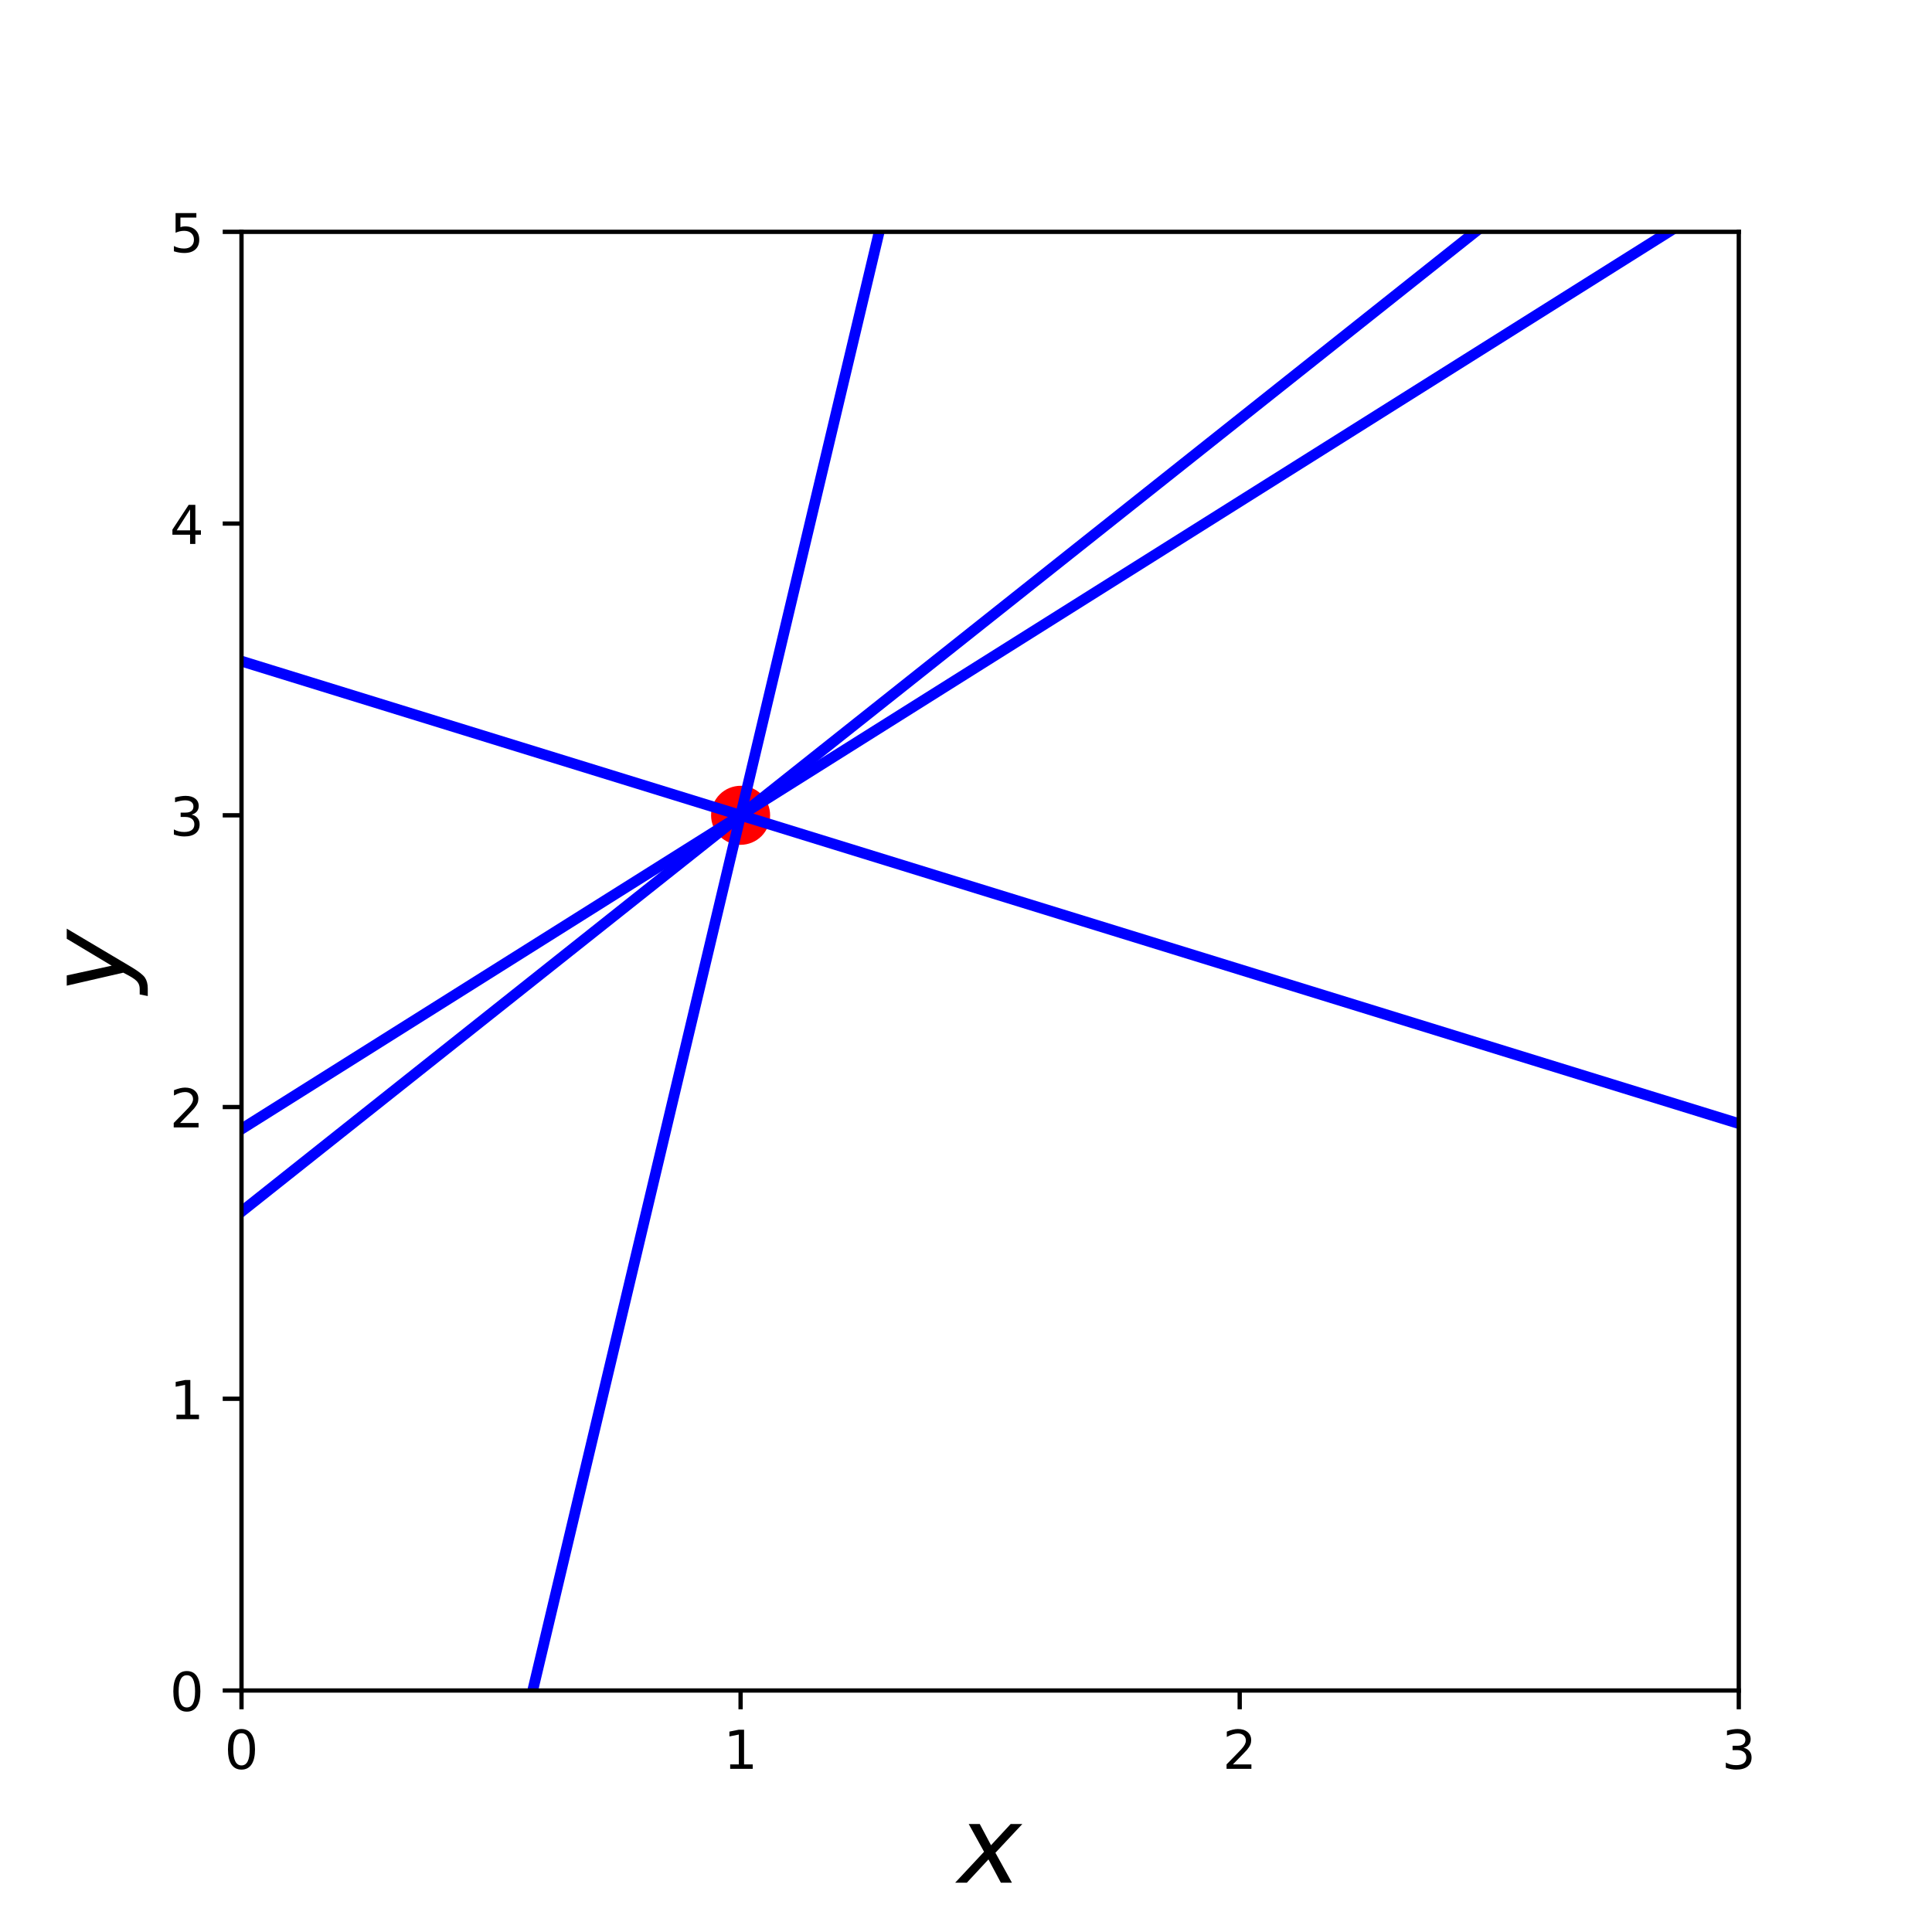
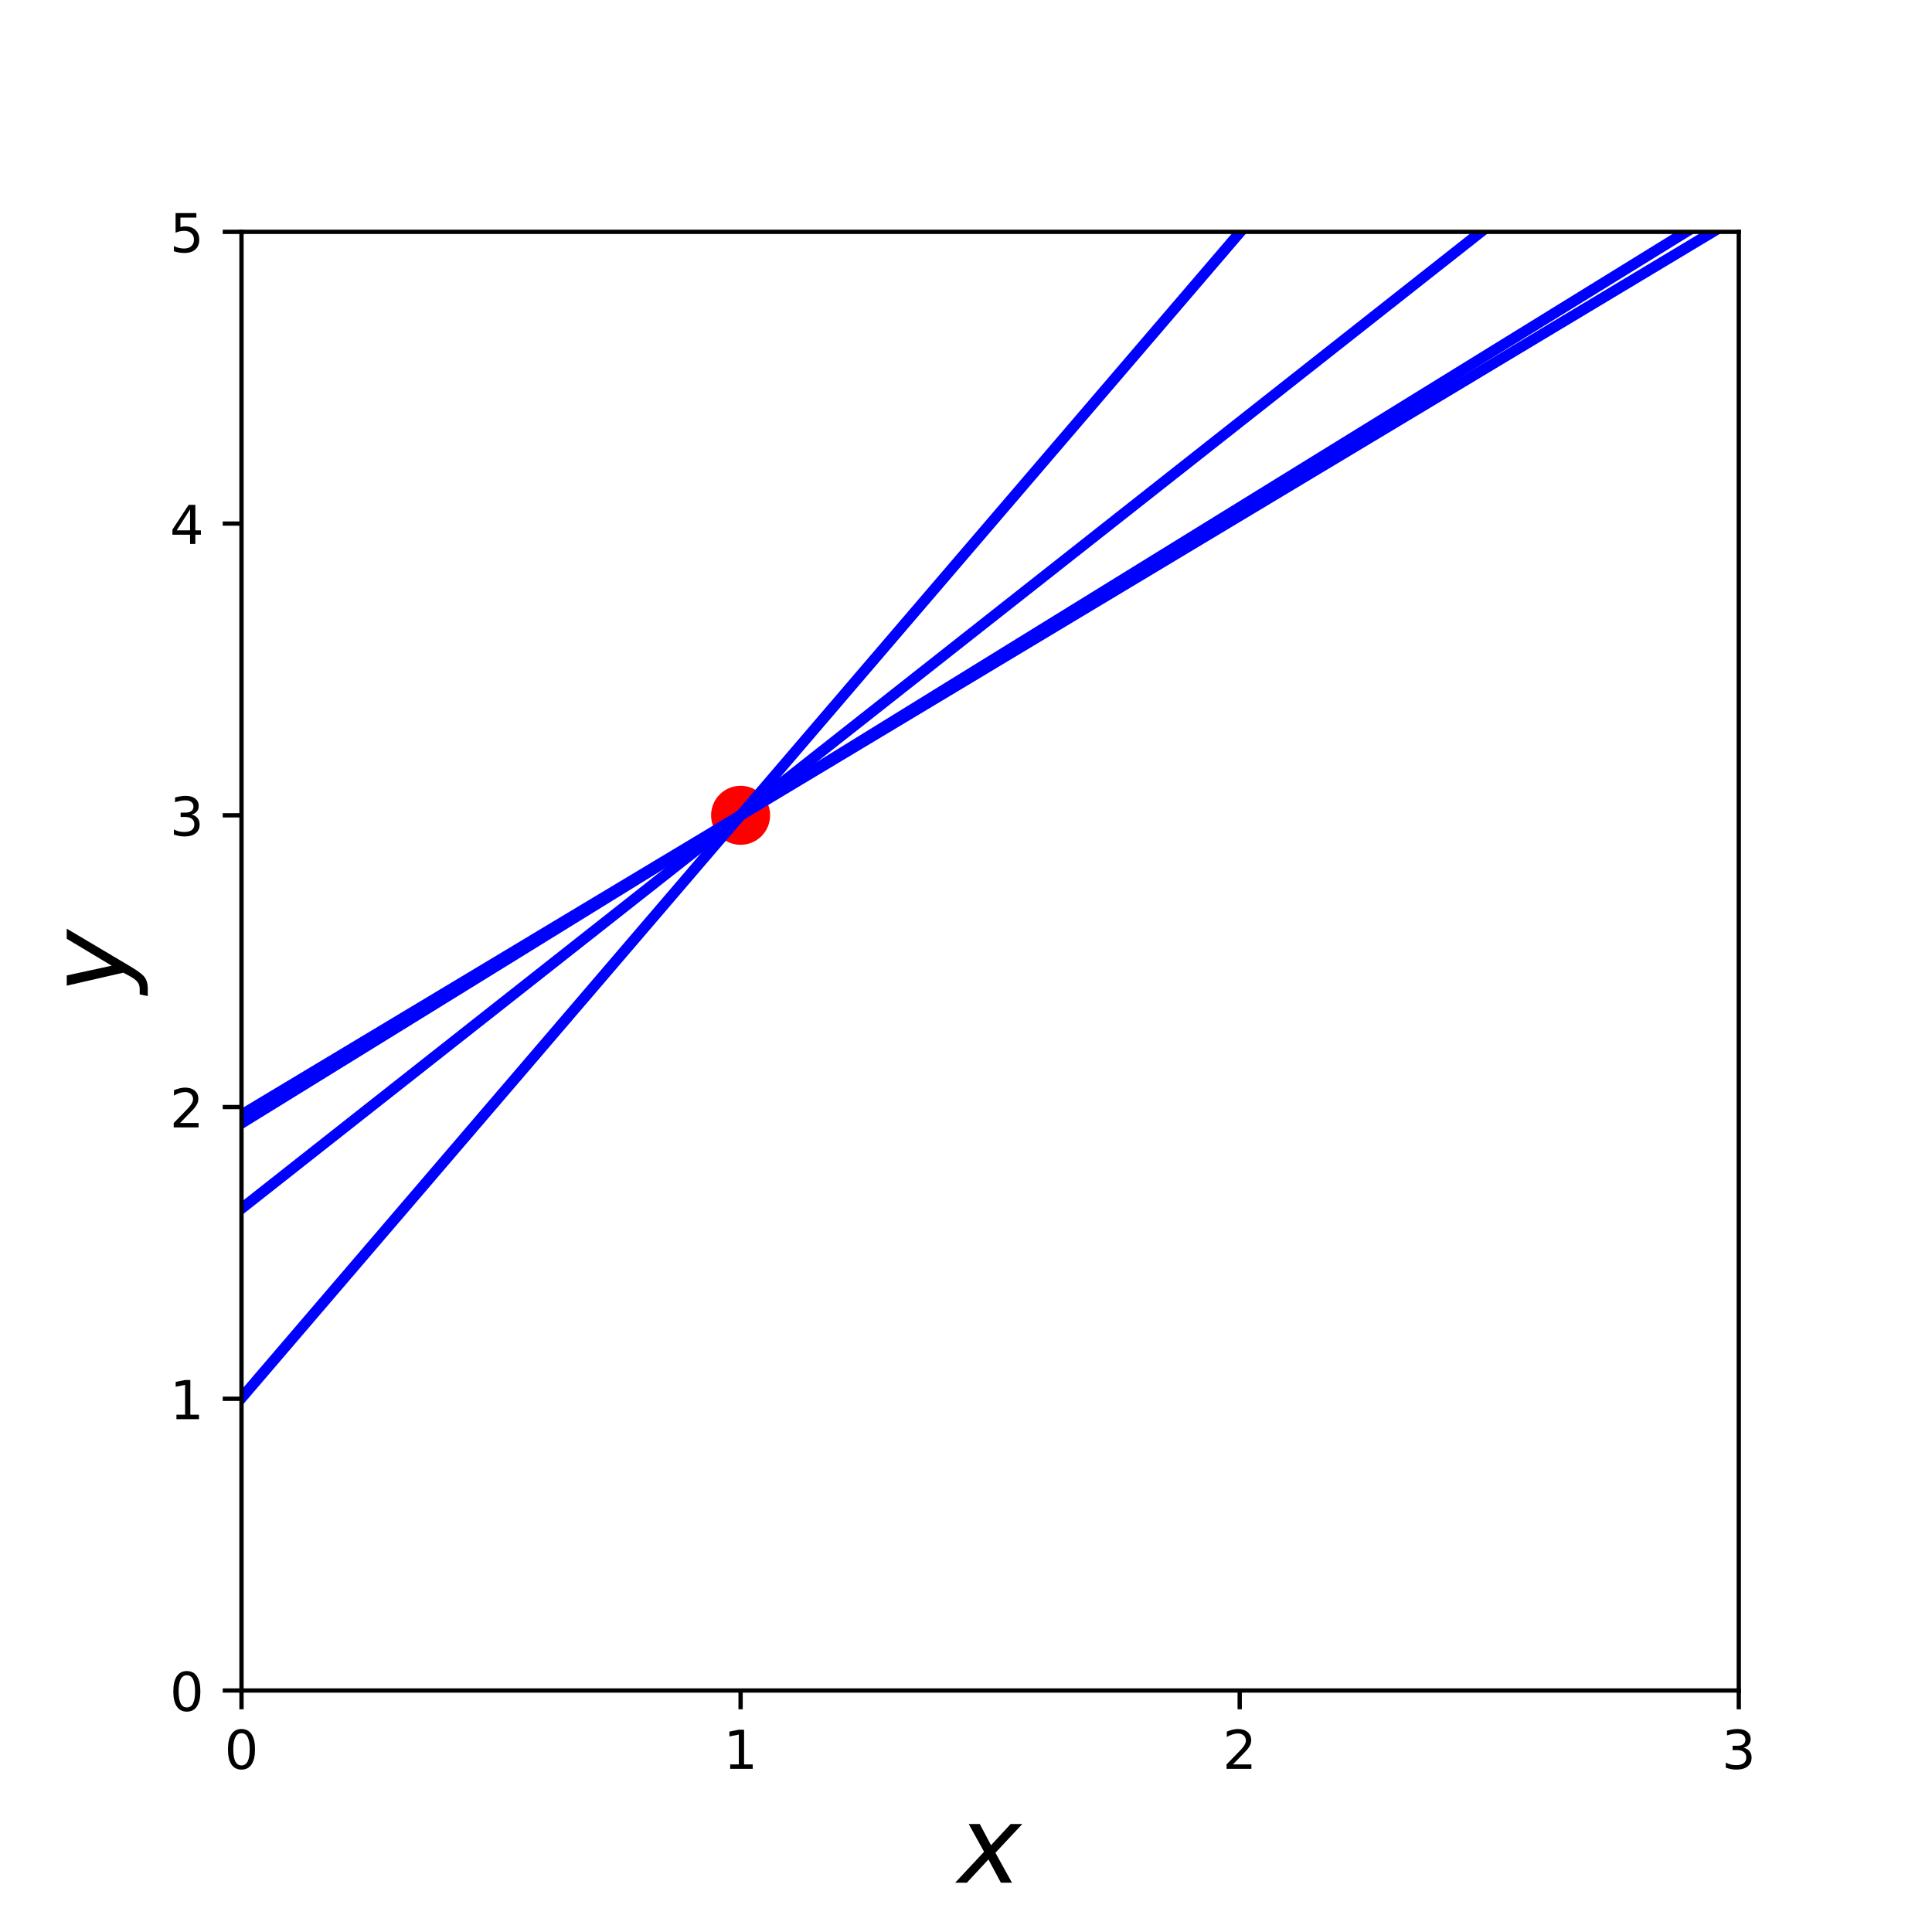
<svg xmlns="http://www.w3.org/2000/svg" xmlns:xlink="http://www.w3.org/1999/xlink" height="360pt" version="1.1" viewBox="0 0 360 360" width="360pt">
  <defs>
    <style type="text/css">
*{stroke-linecap:butt;stroke-linejoin:round;}
  </style>
  </defs>
  <g id="figure_1">
    <g id="patch_1">
      <path d="M 0 360  L 360 360  L 360 0  L 0 0  z " style="fill:none;" />
    </g>
    <g id="axes_1">
      <g id="patch_2">
        <path d="M 45 315  L 324 315  L 324 43.2  L 45 43.2  z " style="fill:none;" />
      </g>
      <g id="matplotlib.axis_1">
        <g id="xtick_1">
          <g id="line2d_1">
            <defs>
-               <path d="M 0 0  L 0 3.5  " id="m6f608ba6fd" style="stroke:#000000;stroke-width:0.8;" />
-             </defs>
-             <g>
-               <use style="stroke:#000000;stroke-width:0.8;" x="45" xlink:href="#m6f608ba6fd" y="315" />
+               <path d="M 0 0  L 0 3.5  " id="m64a9009159" style="stroke:#000000;stroke-width:0.8;" />
+             </defs>
+             <g>
+               <use style="stroke:#000000;stroke-width:0.8;" x="45" xlink:href="#m64a9009159" y="315" />
            </g>
          </g>
          <g id="text_1">
            <defs>
              <path d="M 31.781 66.406  Q 24.172 66.406 20.328 58.906  Q 16.5 51.422 16.5 36.375  Q 16.5 21.391 20.328 13.891  Q 24.172 6.391 31.781 6.391  Q 39.453 6.391 43.281 13.891  Q 47.125 21.391 47.125 36.375  Q 47.125 51.422 43.281 58.906  Q 39.453 66.406 31.781 66.406  z M 31.781 74.219  Q 44.047 74.219 50.516 64.516  Q 56.984 54.828 56.984 36.375  Q 56.984 17.969 50.516 8.266  Q 44.047 -1.422 31.781 -1.422  Q 19.531 -1.422 13.062 8.266  Q 6.594 17.969 6.594 36.375  Q 6.594 54.828 13.062 64.516  Q 19.531 74.219 31.781 74.219  z " id="DejaVuSans-30" />
            </defs>
            <g transform="translate(41.81875 329.5984)scale(0.1 -0.1)">
              <use xlink:href="#DejaVuSans-30" />
            </g>
          </g>
        </g>
        <g id="xtick_2">
          <g id="line2d_2">
            <g>
-               <use style="stroke:#000000;stroke-width:0.8;" x="138" xlink:href="#m6f608ba6fd" y="315" />
+               <use style="stroke:#000000;stroke-width:0.8;" x="138" xlink:href="#m64a9009159" y="315" />
            </g>
          </g>
          <g id="text_2">
            <defs>
              <path d="M 12.406 8.297  L 28.516 8.297  L 28.516 63.922  L 10.984 60.406  L 10.984 69.391  L 28.422 72.906  L 38.281 72.906  L 38.281 8.297  L 54.391 8.297  L 54.391 0  L 12.406 0  z " id="DejaVuSans-31" />
            </defs>
            <g transform="translate(134.8187 329.5984)scale(0.1 -0.1)">
              <use xlink:href="#DejaVuSans-31" />
            </g>
          </g>
        </g>
        <g id="xtick_3">
          <g id="line2d_3">
            <g>
-               <use style="stroke:#000000;stroke-width:0.8;" x="231" xlink:href="#m6f608ba6fd" y="315" />
+               <use style="stroke:#000000;stroke-width:0.8;" x="231" xlink:href="#m64a9009159" y="315" />
            </g>
          </g>
          <g id="text_3">
            <defs>
              <path d="M 19.188 8.297  L 53.609 8.297  L 53.609 0  L 7.328 0  L 7.328 8.297  Q 12.938 14.109 22.625 23.891  Q 32.328 33.688 34.812 36.531  Q 39.547 41.844 41.422 45.531  Q 43.312 49.219 43.312 52.781  Q 43.312 58.594 39.234 62.25  Q 35.156 65.922 28.609 65.922  Q 23.969 65.922 18.812 64.312  Q 13.672 62.703 7.812 59.422  L 7.812 69.391  Q 13.766 71.781 18.938 73  Q 24.125 74.219 28.422 74.219  Q 39.75 74.219 46.484 68.547  Q 53.219 62.891 53.219 53.422  Q 53.219 48.922 51.531 44.891  Q 49.859 40.875 45.406 35.406  Q 44.188 33.984 37.641 27.219  Q 31.109 20.453 19.188 8.297  z " id="DejaVuSans-32" />
            </defs>
            <g transform="translate(227.8187 329.5984)scale(0.1 -0.1)">
              <use xlink:href="#DejaVuSans-32" />
            </g>
          </g>
        </g>
        <g id="xtick_4">
          <g id="line2d_4">
            <g>
-               <use style="stroke:#000000;stroke-width:0.8;" x="324" xlink:href="#m6f608ba6fd" y="315" />
+               <use style="stroke:#000000;stroke-width:0.8;" x="324" xlink:href="#m64a9009159" y="315" />
            </g>
          </g>
          <g id="text_4">
            <defs>
              <path d="M 40.578 39.312  Q 47.656 37.797 51.625 33  Q 55.609 28.219 55.609 21.188  Q 55.609 10.406 48.188 4.484  Q 40.766 -1.422 27.094 -1.422  Q 22.516 -1.422 17.656 -0.516  Q 12.797 0.391 7.625 2.203  L 7.625 11.719  Q 11.719 9.328 16.594 8.109  Q 21.484 6.891 26.812 6.891  Q 36.078 6.891 40.938 10.547  Q 45.797 14.203 45.797 21.188  Q 45.797 27.641 41.281 31.266  Q 36.766 34.906 28.719 34.906  L 20.219 34.906  L 20.219 43.016  L 29.109 43.016  Q 36.375 43.016 40.234 45.922  Q 44.094 48.828 44.094 54.297  Q 44.094 59.906 40.109 62.906  Q 36.141 65.922 28.719 65.922  Q 24.656 65.922 20.016 65.031  Q 15.375 64.156 9.812 62.312  L 9.812 71.094  Q 15.438 72.656 20.344 73.438  Q 25.25 74.219 29.594 74.219  Q 40.828 74.219 47.359 69.109  Q 53.906 64.016 53.906 55.328  Q 53.906 49.266 50.438 45.094  Q 46.969 40.922 40.578 39.312  z " id="DejaVuSans-33" />
            </defs>
            <g transform="translate(320.8188 329.5984)scale(0.1 -0.1)">
              <use xlink:href="#DejaVuSans-33" />
            </g>
          </g>
        </g>
        <g id="text_5">
          <defs>
            <path d="M 60.016 54.688  L 34.906 27.875  L 50.297 0  L 39.984 0  L 28.422 21.688  L 8.297 0  L -2.594 0  L 24.312 28.812  L 10.016 54.688  L 20.312 54.688  L 30.812 34.906  L 49.125 54.688  z " id="DejaVuSans-Oblique-78" />
          </defs>
          <g transform="translate(178.5 350.875)scale(0.2 -0.2)">
            <use transform="translate(0 0.3125)" xlink:href="#DejaVuSans-Oblique-78" />
          </g>
        </g>
      </g>
      <g id="matplotlib.axis_2">
        <g id="ytick_1">
          <g id="line2d_5">
            <defs>
-               <path d="M 0 0  L -3.5 0  " id="mca30af8301" style="stroke:#000000;stroke-width:0.8;" />
-             </defs>
-             <g>
-               <use style="stroke:#000000;stroke-width:0.8;" x="45" xlink:href="#mca30af8301" y="315" />
+               <path d="M 0 0  L -3.5 0  " id="m4422a16511" style="stroke:#000000;stroke-width:0.8;" />
+             </defs>
+             <g>
+               <use style="stroke:#000000;stroke-width:0.8;" x="45" xlink:href="#m4422a16511" y="315" />
            </g>
          </g>
          <g id="text_6">
            <g transform="translate(31.6375 318.7992)scale(0.1 -0.1)">
              <use xlink:href="#DejaVuSans-30" />
            </g>
          </g>
        </g>
        <g id="ytick_2">
          <g id="line2d_6">
            <g>
-               <use style="stroke:#000000;stroke-width:0.8;" x="45" xlink:href="#mca30af8301" y="260.64" />
+               <use style="stroke:#000000;stroke-width:0.8;" x="45" xlink:href="#m4422a16511" y="260.64" />
            </g>
          </g>
          <g id="text_7">
            <g transform="translate(31.6375 264.4392)scale(0.1 -0.1)">
              <use xlink:href="#DejaVuSans-31" />
            </g>
          </g>
        </g>
        <g id="ytick_3">
          <g id="line2d_7">
            <g>
-               <use style="stroke:#000000;stroke-width:0.8;" x="45" xlink:href="#mca30af8301" y="206.28" />
+               <use style="stroke:#000000;stroke-width:0.8;" x="45" xlink:href="#m4422a16511" y="206.28" />
            </g>
          </g>
          <g id="text_8">
            <g transform="translate(31.6375 210.0792)scale(0.1 -0.1)">
              <use xlink:href="#DejaVuSans-32" />
            </g>
          </g>
        </g>
        <g id="ytick_4">
          <g id="line2d_8">
            <g>
-               <use style="stroke:#000000;stroke-width:0.8;" x="45" xlink:href="#mca30af8301" y="151.92" />
+               <use style="stroke:#000000;stroke-width:0.8;" x="45" xlink:href="#m4422a16511" y="151.92" />
            </g>
          </g>
          <g id="text_9">
            <g transform="translate(31.6375 155.7192)scale(0.1 -0.1)">
              <use xlink:href="#DejaVuSans-33" />
            </g>
          </g>
        </g>
        <g id="ytick_5">
          <g id="line2d_9">
            <g>
-               <use style="stroke:#000000;stroke-width:0.8;" x="45" xlink:href="#mca30af8301" y="97.56" />
+               <use style="stroke:#000000;stroke-width:0.8;" x="45" xlink:href="#m4422a16511" y="97.56" />
            </g>
          </g>
          <g id="text_10">
            <defs>
              <path d="M 37.797 64.312  L 12.891 25.391  L 37.797 25.391  z M 35.203 72.906  L 47.609 72.906  L 47.609 25.391  L 58.016 25.391  L 58.016 17.188  L 47.609 17.188  L 47.609 0  L 37.797 0  L 37.797 17.188  L 4.891 17.188  L 4.891 26.703  z " id="DejaVuSans-34" />
            </defs>
            <g transform="translate(31.6375 101.3592)scale(0.1 -0.1)">
              <use xlink:href="#DejaVuSans-34" />
            </g>
          </g>
        </g>
        <g id="ytick_6">
          <g id="line2d_10">
            <g>
-               <use style="stroke:#000000;stroke-width:0.8;" x="45" xlink:href="#mca30af8301" y="43.2" />
+               <use style="stroke:#000000;stroke-width:0.8;" x="45" xlink:href="#m4422a16511" y="43.2" />
            </g>
          </g>
          <g id="text_11">
            <defs>
              <path d="M 10.797 72.906  L 49.516 72.906  L 49.516 64.594  L 19.828 64.594  L 19.828 46.734  Q 21.969 47.469 24.109 47.828  Q 26.266 48.188 28.422 48.188  Q 40.625 48.188 47.75 41.5  Q 54.891 34.812 54.891 23.391  Q 54.891 11.625 47.562 5.094  Q 40.234 -1.422 26.906 -1.422  Q 22.312 -1.422 17.547 -0.641  Q 12.797 0.141 7.719 1.703  L 7.719 11.625  Q 12.109 9.234 16.797 8.062  Q 21.484 6.891 26.703 6.891  Q 35.156 6.891 40.078 11.328  Q 45.016 15.766 45.016 23.391  Q 45.016 31 40.078 35.438  Q 35.156 39.891 26.703 39.891  Q 22.75 39.891 18.812 39.016  Q 14.891 38.141 10.797 36.281  z " id="DejaVuSans-35" />
            </defs>
            <g transform="translate(31.6375 46.99922)scale(0.1 -0.1)">
              <use xlink:href="#DejaVuSans-35" />
            </g>
          </g>
        </g>
        <g id="text_12">
          <defs>
            <path d="M 24.812 -5.078  Q 18.562 -15.578 14.625 -18.188  Q 10.688 -20.797 4.594 -20.797  L -2.484 -20.797  L -0.984 -13.281  L 4.203 -13.281  Q 7.953 -13.281 10.594 -11.234  Q 13.234 -9.188 16.5 -3.219  L 19.281 2  L 7.172 54.688  L 16.703 54.688  L 25.781 12.797  L 50.875 54.688  L 60.297 54.688  z " id="DejaVuSans-Oblique-79" />
          </defs>
          <g transform="translate(23.4375 185.1)rotate(-90)scale(0.2 -0.2)">
            <use transform="translate(0 0.3125)" xlink:href="#DejaVuSans-Oblique-79" />
          </g>
        </g>
      </g>
      <g id="line2d_11">
        <defs>
-           <path d="M 0 5  C 1.326 5 2.598 4.473 3.536 3.536  C 4.473 2.598 5 1.326 5 0  C 5 -1.326 4.473 -2.598 3.536 -3.536  C 2.598 -4.473 1.326 -5 0 -5  C -1.326 -5 -2.598 -4.473 -3.536 -3.536  C -4.473 -2.598 -5 -1.326 -5 0  C -5 1.326 -4.473 2.598 -3.536 3.536  C -2.598 4.473 -1.326 5 0 5  z " id="m693a806839" style="stroke:#ff0000;" />
+           <path d="M 0 5  C 1.326 5 2.598 4.473 3.536 3.536  C 4.473 2.598 5 1.326 5 0  C 5 -1.326 4.473 -2.598 3.536 -3.536  C 2.598 -4.473 1.326 -5 0 -5  C -1.326 -5 -2.598 -4.473 -3.536 -3.536  C -4.473 -2.598 -5 -1.326 -5 0  C -5 1.326 -4.473 2.598 -3.536 3.536  C -2.598 4.473 -1.326 5 0 5  z " id="mb625cb6c57" style="stroke:#ff0000;" />
        </defs>
-         <g clip-path="url(#p1751bf27db)">
-           <use style="fill:#ff0000;stroke:#ff0000;" x="138" xlink:href="#m693a806839" y="151.92" />
+         <g clip-path="url(#p8e7a9ce462)">
+           <use style="fill:#ff0000;stroke:#ff0000;" x="138" xlink:href="#mb625cb6c57" y="151.92" />
        </g>
      </g>
      <g id="line2d_12">
-         <path clip-path="url(#p1751bf27db)" d="M 45 210.383  L 324 34.993  " style="fill:none;stroke:#0000ff;stroke-linecap:square;stroke-width:2;" />
+         <path clip-path="url(#p8e7a9ce462)" d="M 45 207.73  L 324 40.301  " style="fill:none;stroke:#0000ff;stroke-linecap:square;stroke-width:2;" />
      </g>
      <g id="line2d_13">
-         <path clip-path="url(#p1751bf27db)" d="M 45 225.775  L 324 4.209  " style="fill:none;stroke:#0000ff;stroke-linecap:square;stroke-width:2;" />
+         <path clip-path="url(#p8e7a9ce462)" d="M 45 260.493  L 268.986 -1  " style="fill:none;stroke:#0000ff;stroke-linecap:square;stroke-width:2;" />
      </g>
      <g id="line2d_14">
-         <path clip-path="url(#p1751bf27db)" d="M 88.339 361  L 174.322 -1  " style="fill:none;stroke:#0000ff;stroke-linecap:square;stroke-width:2;" />
+         <path clip-path="url(#p8e7a9ce462)" d="M 45 225.204  L 324 5.351  " style="fill:none;stroke:#0000ff;stroke-linecap:square;stroke-width:2;" />
      </g>
      <g id="line2d_15">
-         <path clip-path="url(#p1751bf27db)" d="M 45 123.199  L 324 209.362  " style="fill:none;stroke:#0000ff;stroke-linecap:square;stroke-width:2;" />
+         <path clip-path="url(#p8e7a9ce462)" d="M 45 209.305  L 324 37.15  " style="fill:none;stroke:#0000ff;stroke-linecap:square;stroke-width:2;" />
      </g>
      <g id="patch_3">
        <path d="M 45 315  L 45 43.2  " style="fill:none;stroke:#000000;stroke-linecap:square;stroke-linejoin:miter;stroke-width:0.8;" />
      </g>
      <g id="patch_4">
        <path d="M 324 315  L 324 43.2  " style="fill:none;stroke:#000000;stroke-linecap:square;stroke-linejoin:miter;stroke-width:0.8;" />
      </g>
      <g id="patch_5">
        <path d="M 45 315  L 324 315  " style="fill:none;stroke:#000000;stroke-linecap:square;stroke-linejoin:miter;stroke-width:0.8;" />
      </g>
      <g id="patch_6">
        <path d="M 45 43.2  L 324 43.2  " style="fill:none;stroke:#000000;stroke-linecap:square;stroke-linejoin:miter;stroke-width:0.8;" />
      </g>
    </g>
  </g>
  <defs>
-     <clipPath id="p1751bf27db">
+     <clipPath id="p8e7a9ce462">
      <rect height="271.8" width="279" x="45" y="43.2" />
    </clipPath>
  </defs>
</svg>
